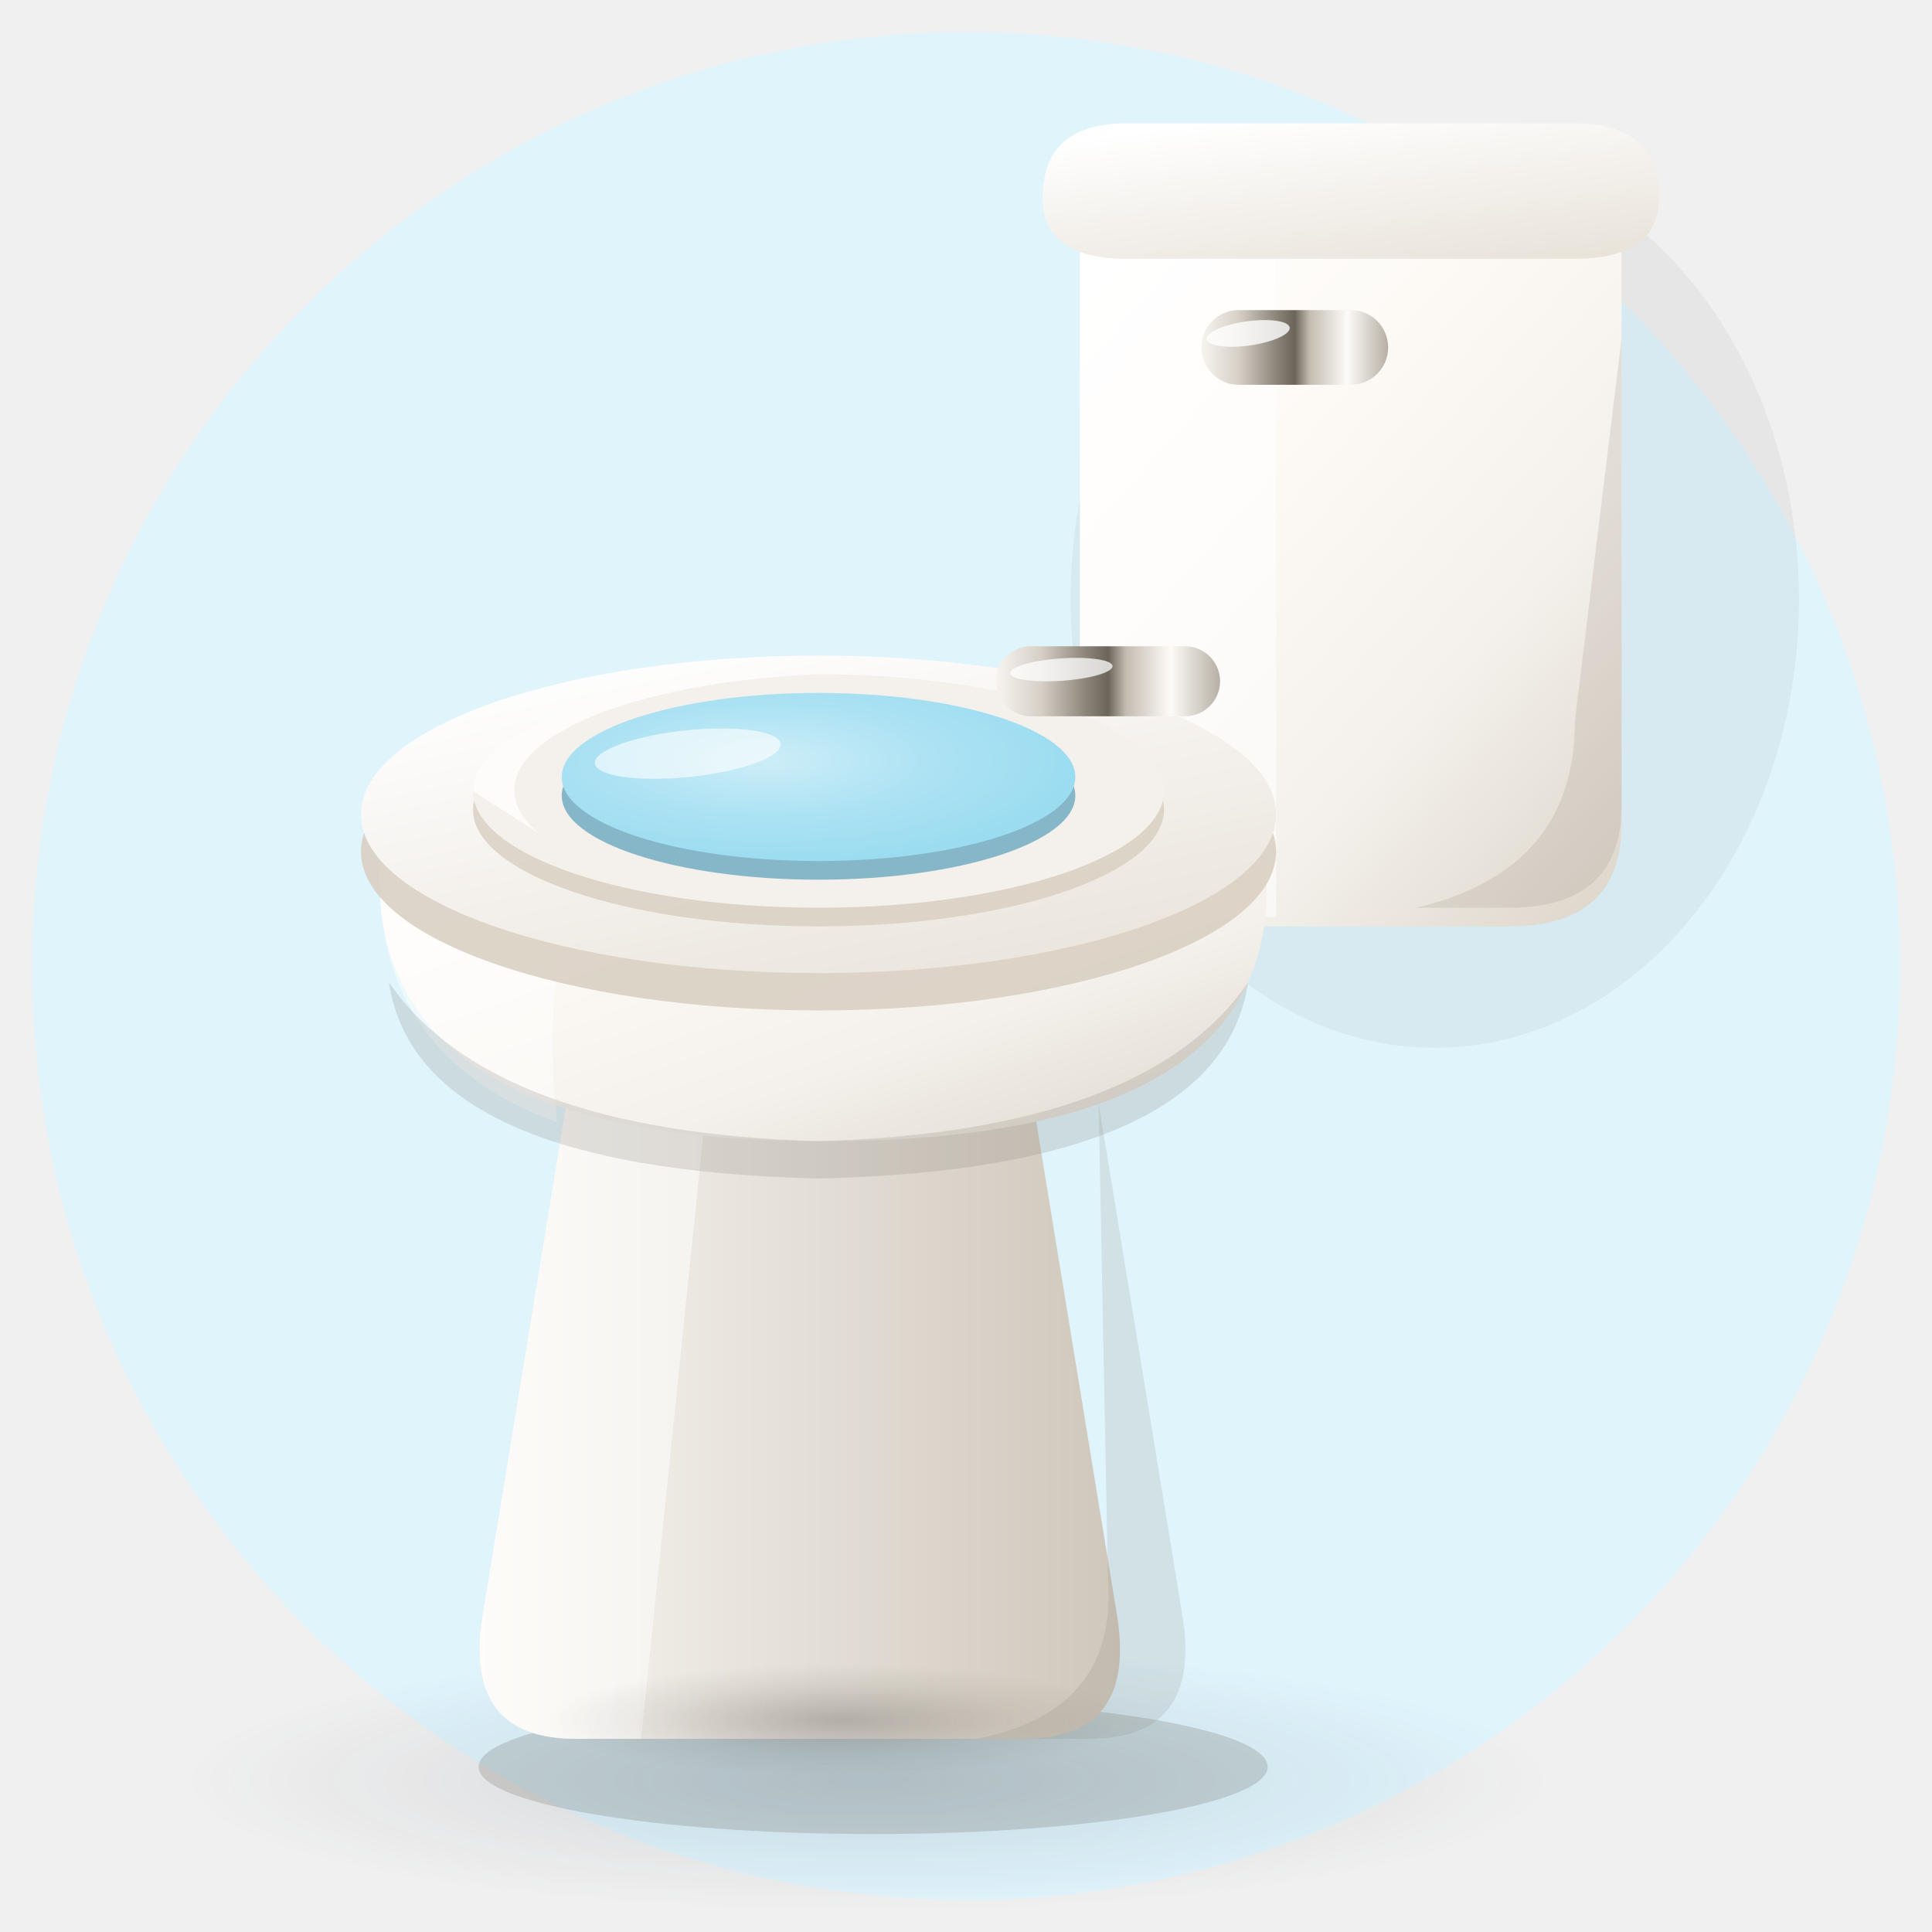
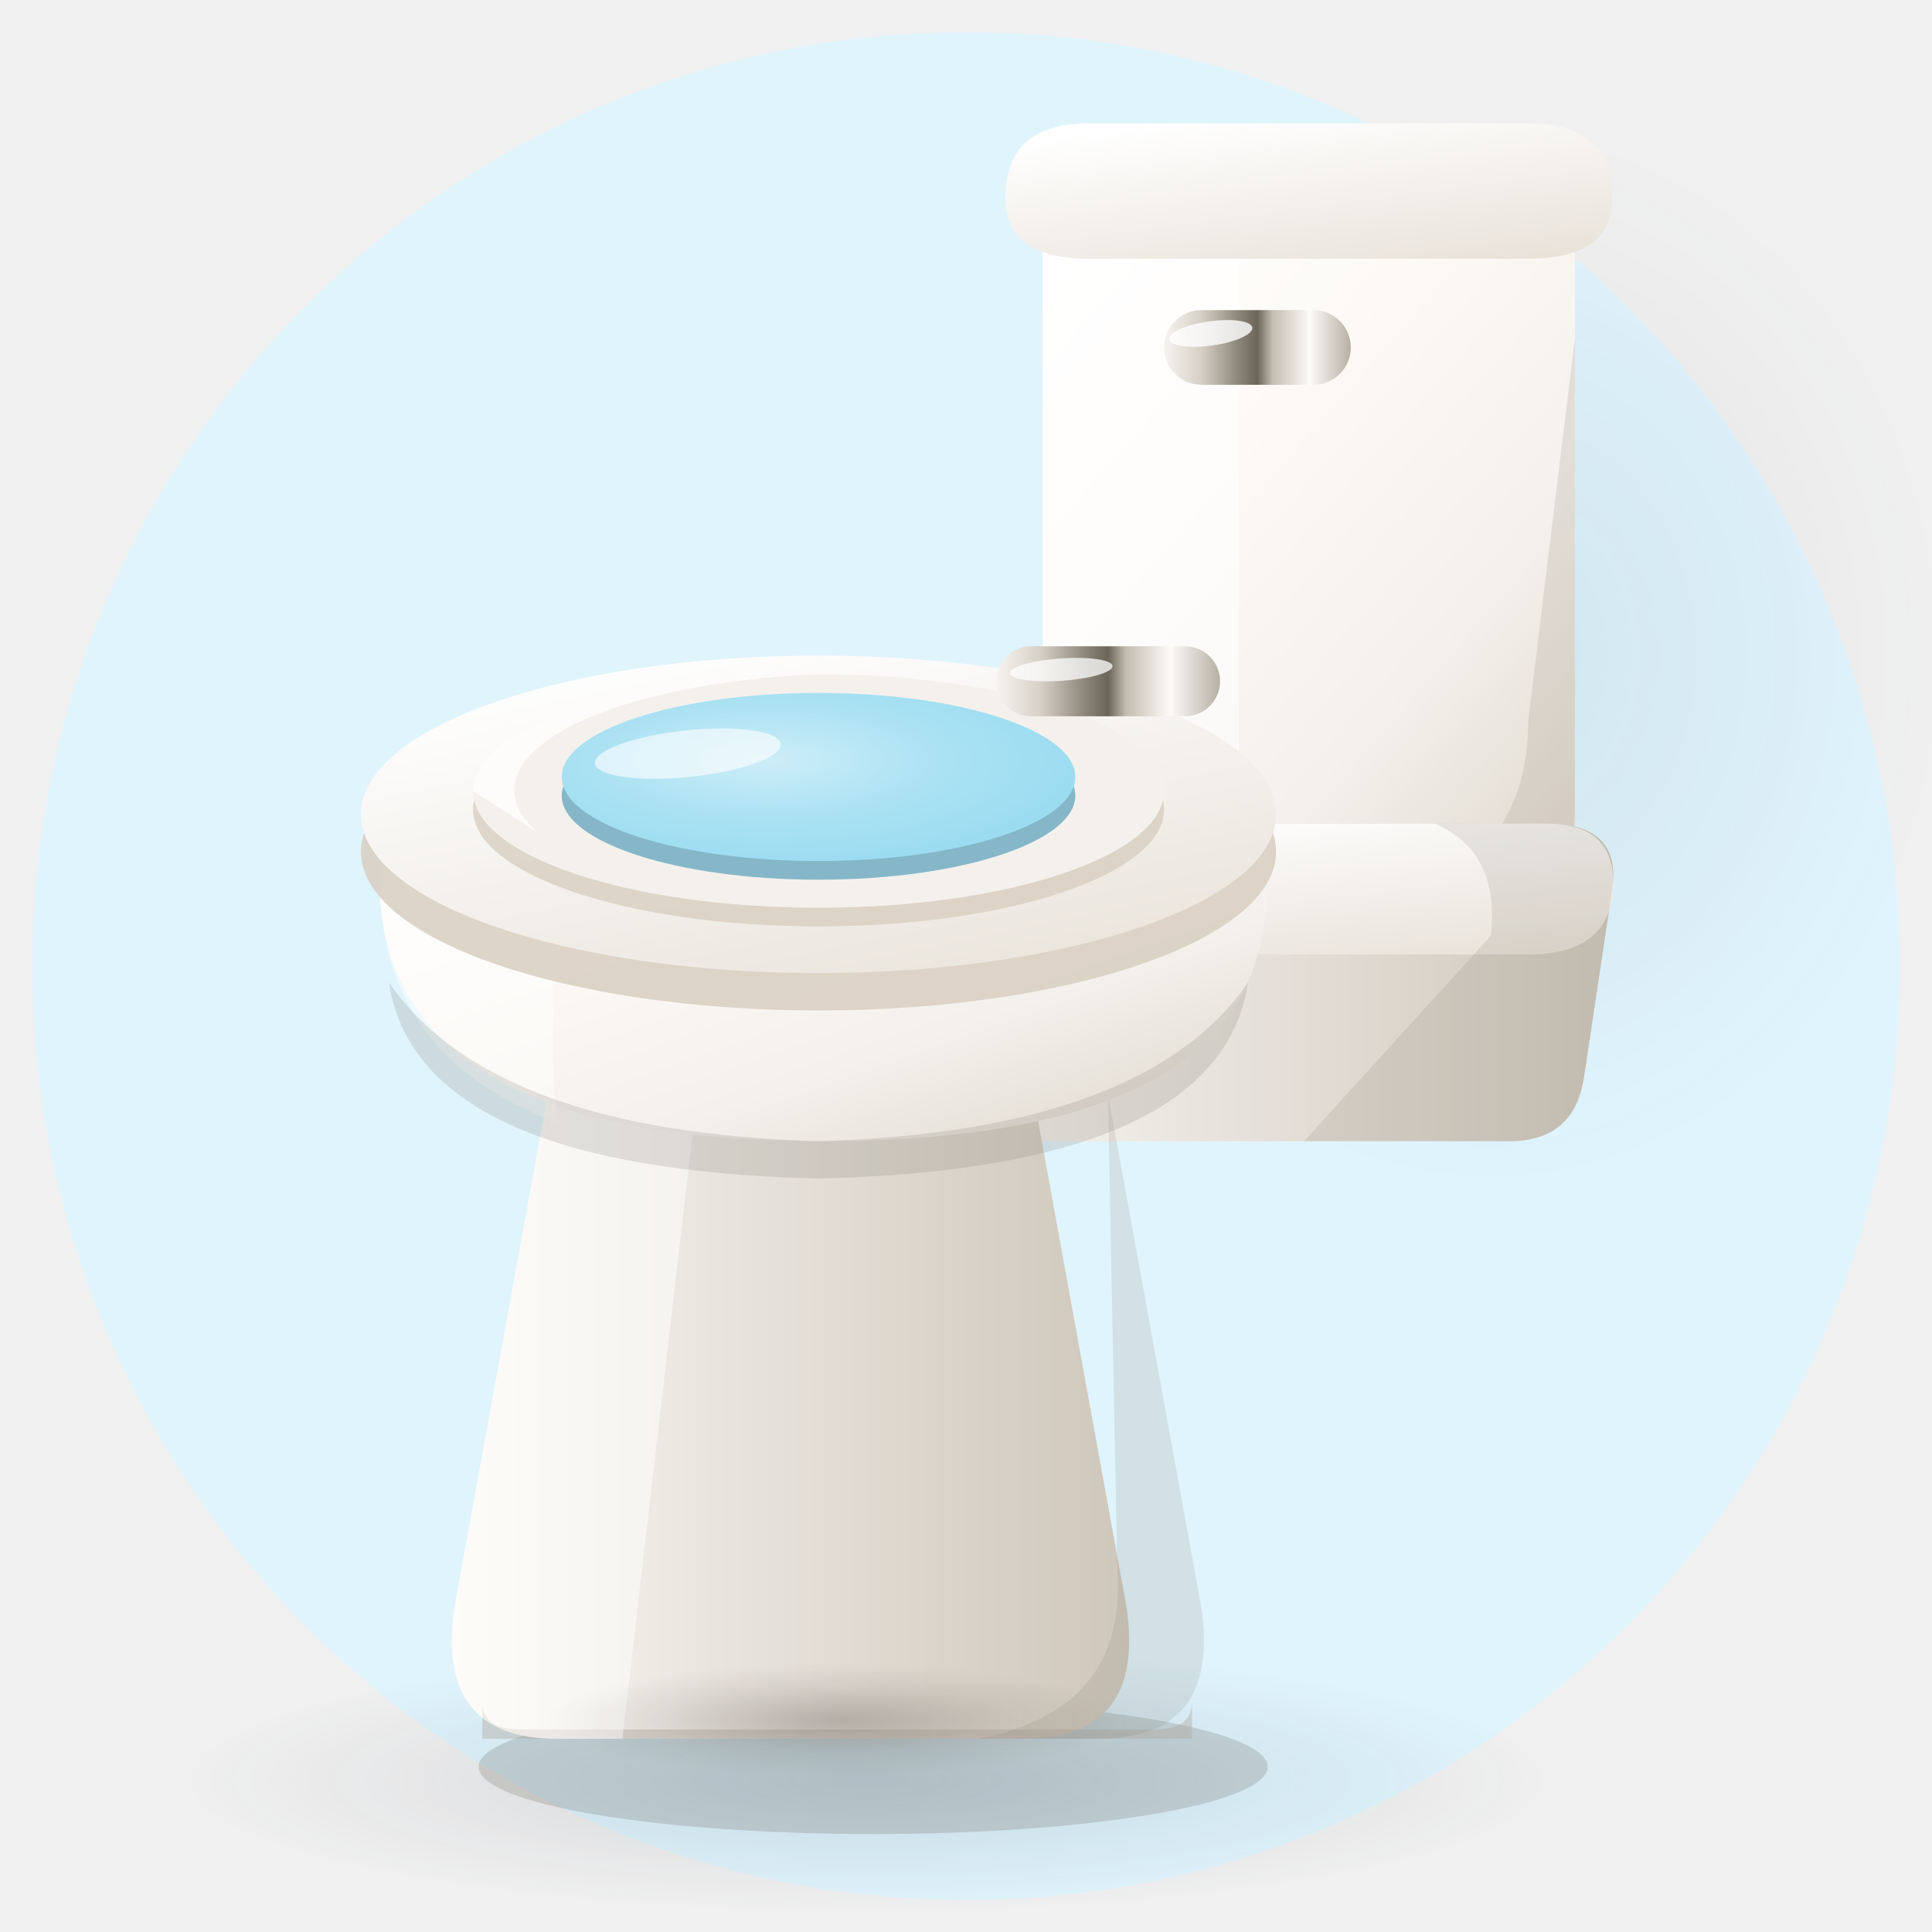
<svg xmlns="http://www.w3.org/2000/svg" viewBox="0 0 120 120" width="120" height="120">
  <defs>
    <radialGradient id="ceramicAO" cx="0.5" cy="0.5" r="0.5">
      <stop offset="0" stop-color="#5A544D" stop-opacity="0.34" />
      <stop offset="0.62" stop-color="#5A544D" stop-opacity="0.1" />
      <stop offset="1" stop-color="#5A544D" stop-opacity="0" />
    </radialGradient>
    <linearGradient id="chromeGrad" x1="0" y1="0" x2="1" y2="0">
      <stop offset="0" stop-color="#F7F4EF" />
      <stop offset="0.2" stop-color="#D6D0C7" />
      <stop offset="0.4" stop-color="#8C857A" />
      <stop offset="0.5" stop-color="#6B6459" />
      <stop offset="0.58" stop-color="#C3BCB1" />
      <stop offset="0.78" stop-color="#FDFBF7" />
      <stop offset="1" stop-color="#B6AFA4" />
    </linearGradient>
    <linearGradient id="porcelainGrad" x1="0.16" y1="0" x2="0.94" y2="1">
      <stop offset="0" stop-color="#FFFFFF" />
      <stop offset="0.34" stop-color="#FDFAF6" />
      <stop offset="0.68" stop-color="#F4F1EC" />
      <stop offset="1" stop-color="#DED7CC" />
    </linearGradient>
    <linearGradient id="porcelainSide" x1="0" y1="0" x2="1" y2="0">
      <stop offset="0" stop-color="#FBF8F3" />
      <stop offset="0.5" stop-color="#E4DFD8" />
      <stop offset="1" stop-color="#CFC7BB" />
    </linearGradient>
    <linearGradient id="porcelainTop" x1="0.25" y1="0" x2="0.85" y2="1">
      <stop offset="0" stop-color="#FFFFFF" />
      <stop offset="1" stop-color="#E9E3DA" />
    </linearGradient>
    <radialGradient id="softShadow" cx="0.5" cy="0.5" r="0.5">
      <stop offset="0" stop-color="#243047" stop-opacity="0.14" />
      <stop offset="1" stop-color="#243047" stop-opacity="0" />
    </radialGradient>
    <radialGradient id="waterSkyPatch" cx="0.4" cy="0.4" r="0.62">
      <stop offset="0" stop-color="#FFFFFF" stop-opacity="0.5" />
      <stop offset="0.55" stop-color="#FFFFFF" stop-opacity="0.16" />
      <stop offset="1" stop-color="#FFFFFF" stop-opacity="0" />
    </radialGradient>
  </defs>
  <g id="quiz-toilet">
    <circle cx="60" cy="60" r="58" fill="#E0F4FC" />
    <g transform="translate(52 108) scale(0.29)">
      <ellipse cx="6.4" cy="8.9" rx="148.5" ry="28.3" fill="url(#softShadow)" />
      <ellipse cx="7.7" cy="6" rx="84.5" ry="14.4" fill="#5A544D" opacity="0.2" />
-       <ellipse cx="128" cy="-244" rx="78" ry="96" fill="#7D766D" opacity="0.08" />
-       <path d="M 52 -318 q 0 -24 24 -24 h 68 q 24 0 24 24 v 122 q 0 22 -24 22 h -68 q -24 0 -24 -22 Z" fill="url(#porcelainGrad)" />
-       <path d="M 52 -318 q 0 -24 24 -24 h 18 v 166 h -18 q -24 0 -24 -22 Z" fill="#FFFFFF" opacity="0.55" />
-       <path d="M 168 -300 v 100 q 0 22 -24 22 h -20 q 34 -8 34 -40 Z" fill="#AFA69B" opacity="0.28" />
-       <path d="M 44 -330 q 0 -16 18 -16 h 96 q 18 0 18 16 q 0 13 -18 13 h -96 q -18 0 -18 -13 Z" fill="url(#porcelainTop)" />
-       <rect x="78" y="-306" width="40" height="16" rx="8" fill="url(#chromeGrad)" />
-       <ellipse cx="88" cy="-301" rx="9" ry="2.6" fill="#FFFFFF" opacity="0.8" transform="rotate(-8 88 -301)" />
-       <path d="M -56 0 q -24 0 -20 -26 l 18 -110 h 100 l 18 110 q 4 26 -20 26 Z" fill="url(#porcelainSide)" />
-       <path d="M -56 0 q -24 0 -20 -26 l 18 -110 h 30 l -14 136 Z" fill="#FFFFFF" opacity="0.5" />
-       <path d="M 56 -136 l 18 110 q 4 26 -20 26 h -24 q 30 -6 28 -34 Z" fill="#7D766D" opacity="0.16" />
+       <ellipse cx="140" cy="-232" rx="96" ry="112" fill="url(#softShadow)" opacity="0.55" />
+       <path d="M 44 -318 q 0 -24 24 -24 h 66 q 24 0 24 24 v 122 q 0 22 -24 22 h -66 q -24 0 -24 -22 Z" fill="url(#porcelainGrad)" />
+       <path d="M 44 -318 q 0 -24 24 -24 h 18 v 166 h -18 q -24 0 -24 -22 Z" fill="#FFFFFF" opacity="0.55" />
+       <path d="M 158 -300 v 100 q 0 22 -24 22 h -20 q 34 -8 34 -40 Z" fill="#AFA69B" opacity="0.28" />
+       <path d="M 36 -330 q 0 -16 18 -16 h 94 q 18 0 18 16 q 0 13 -18 13 h -94 q -18 0 -18 -13 Z" fill="url(#porcelainTop)" />
+       <rect x="70" y="-306" width="40" height="16" rx="8" fill="url(#chromeGrad)" />
+       <ellipse cx="80" cy="-301" rx="9" ry="2.6" fill="#FFFFFF" opacity="0.8" transform="rotate(-8 80 -301)" />
+       <path d="M 22 -128 h 122 q 14 0 16 -14 l 6 -40 q 2 -14 -14 -14 h -116 q -16 0 -16 14 Z" fill="url(#porcelainSide)" />
+       <path d="M 20 -180 q 0 -16 16 -16 h 116 q 16 0 14 16 q -2 12 -18 12 h -116 q -16 0 -12 -12 Z" fill="url(#porcelainTop)" />
+       <path d="M 100 -128 h 44 q 14 0 16 -14 l 6 -40 q 2 -14 -14 -14 h -24 q 14 6 12 24 Z" fill="#7D766D" opacity="0.16" />
+       <path d="M -60 0 q -26 0 -22 -28 l 20 -110 h 104 l 20 110 q 4 28 -22 28 Z" fill="url(#porcelainSide)" />
+       <path d="M -68 -2 h 136 q 8 0 8 -6 v 8 h -152 v -8 q 0 6 8 6 Z" fill="#AFA69B" opacity="0.4" />
+       <path d="M -60 0 q -26 0 -22 -28 l 20 -110 h 32 l -16 138 Z" fill="#FFFFFF" opacity="0.5" />
+       <path d="M 58 -138 l 20 110 q 4 28 -22 28 h -26 q 32 -6 30 -36 Z" fill="#7D766D" opacity="0.16" />
      <ellipse cx="0" cy="-4" rx="62" ry="12" fill="url(#ceramicAO)" />
      <path d="M -98 -184 q 0 -30 34 -30 h 122 q 34 0 34 32 q 0 54 -95 54 q -95 0 -95 -56 Z" fill="url(#porcelainGrad)" />
      <path d="M -98 -184 q 0 -30 34 -30 h 30 q -32 24 -26 82 q -38 -14 -38 -52 Z" fill="#FFFFFF" opacity="0.45" />
      <path d="M -4 -128 q 70 -2 92 -34 q -6 40 -92 42 q -86 -2 -92 -42 q 22 32 92 34 Z" fill="#7D766D" opacity="0.2" />
      <ellipse cx="-4" cy="-190" rx="98" ry="34" fill="#D8CEC1" opacity="0.85" />
      <ellipse cx="-4" cy="-198" rx="98" ry="34" fill="url(#porcelainTop)" />
      <ellipse cx="-4" cy="-199" rx="74" ry="25" fill="#D8CEC1" opacity="0.8" />
      <ellipse cx="-4" cy="-203" rx="74" ry="25" fill="#F4F1EC" />
      <path d="M -78 -203 a 74 25 0 0 1 74 -25 a 74 25 0 0 0 -60 34 Z" fill="#FFFFFF" opacity="0.8" />
      <ellipse cx="-4" cy="-202" rx="55" ry="18" fill="#2A87AC" opacity="0.55" />
      <ellipse cx="-4" cy="-206" rx="55" ry="18" fill="#9BDCF1" />
      <ellipse cx="-4" cy="-206" rx="55" ry="18" fill="url(#waterSkyPatch)" />
      <ellipse cx="-32" cy="-211" rx="20" ry="5" fill="#FFFFFF" opacity="0.6" transform="rotate(-6 -32 -211)" />
      <rect x="34" y="-234" width="48" height="15" rx="7.5" fill="url(#chromeGrad)" />
      <ellipse cx="48" cy="-229" rx="11" ry="2.4" fill="#FFFFFF" opacity="0.75" transform="rotate(-4 48 -229)" />
    </g>
  </g>
</svg>
